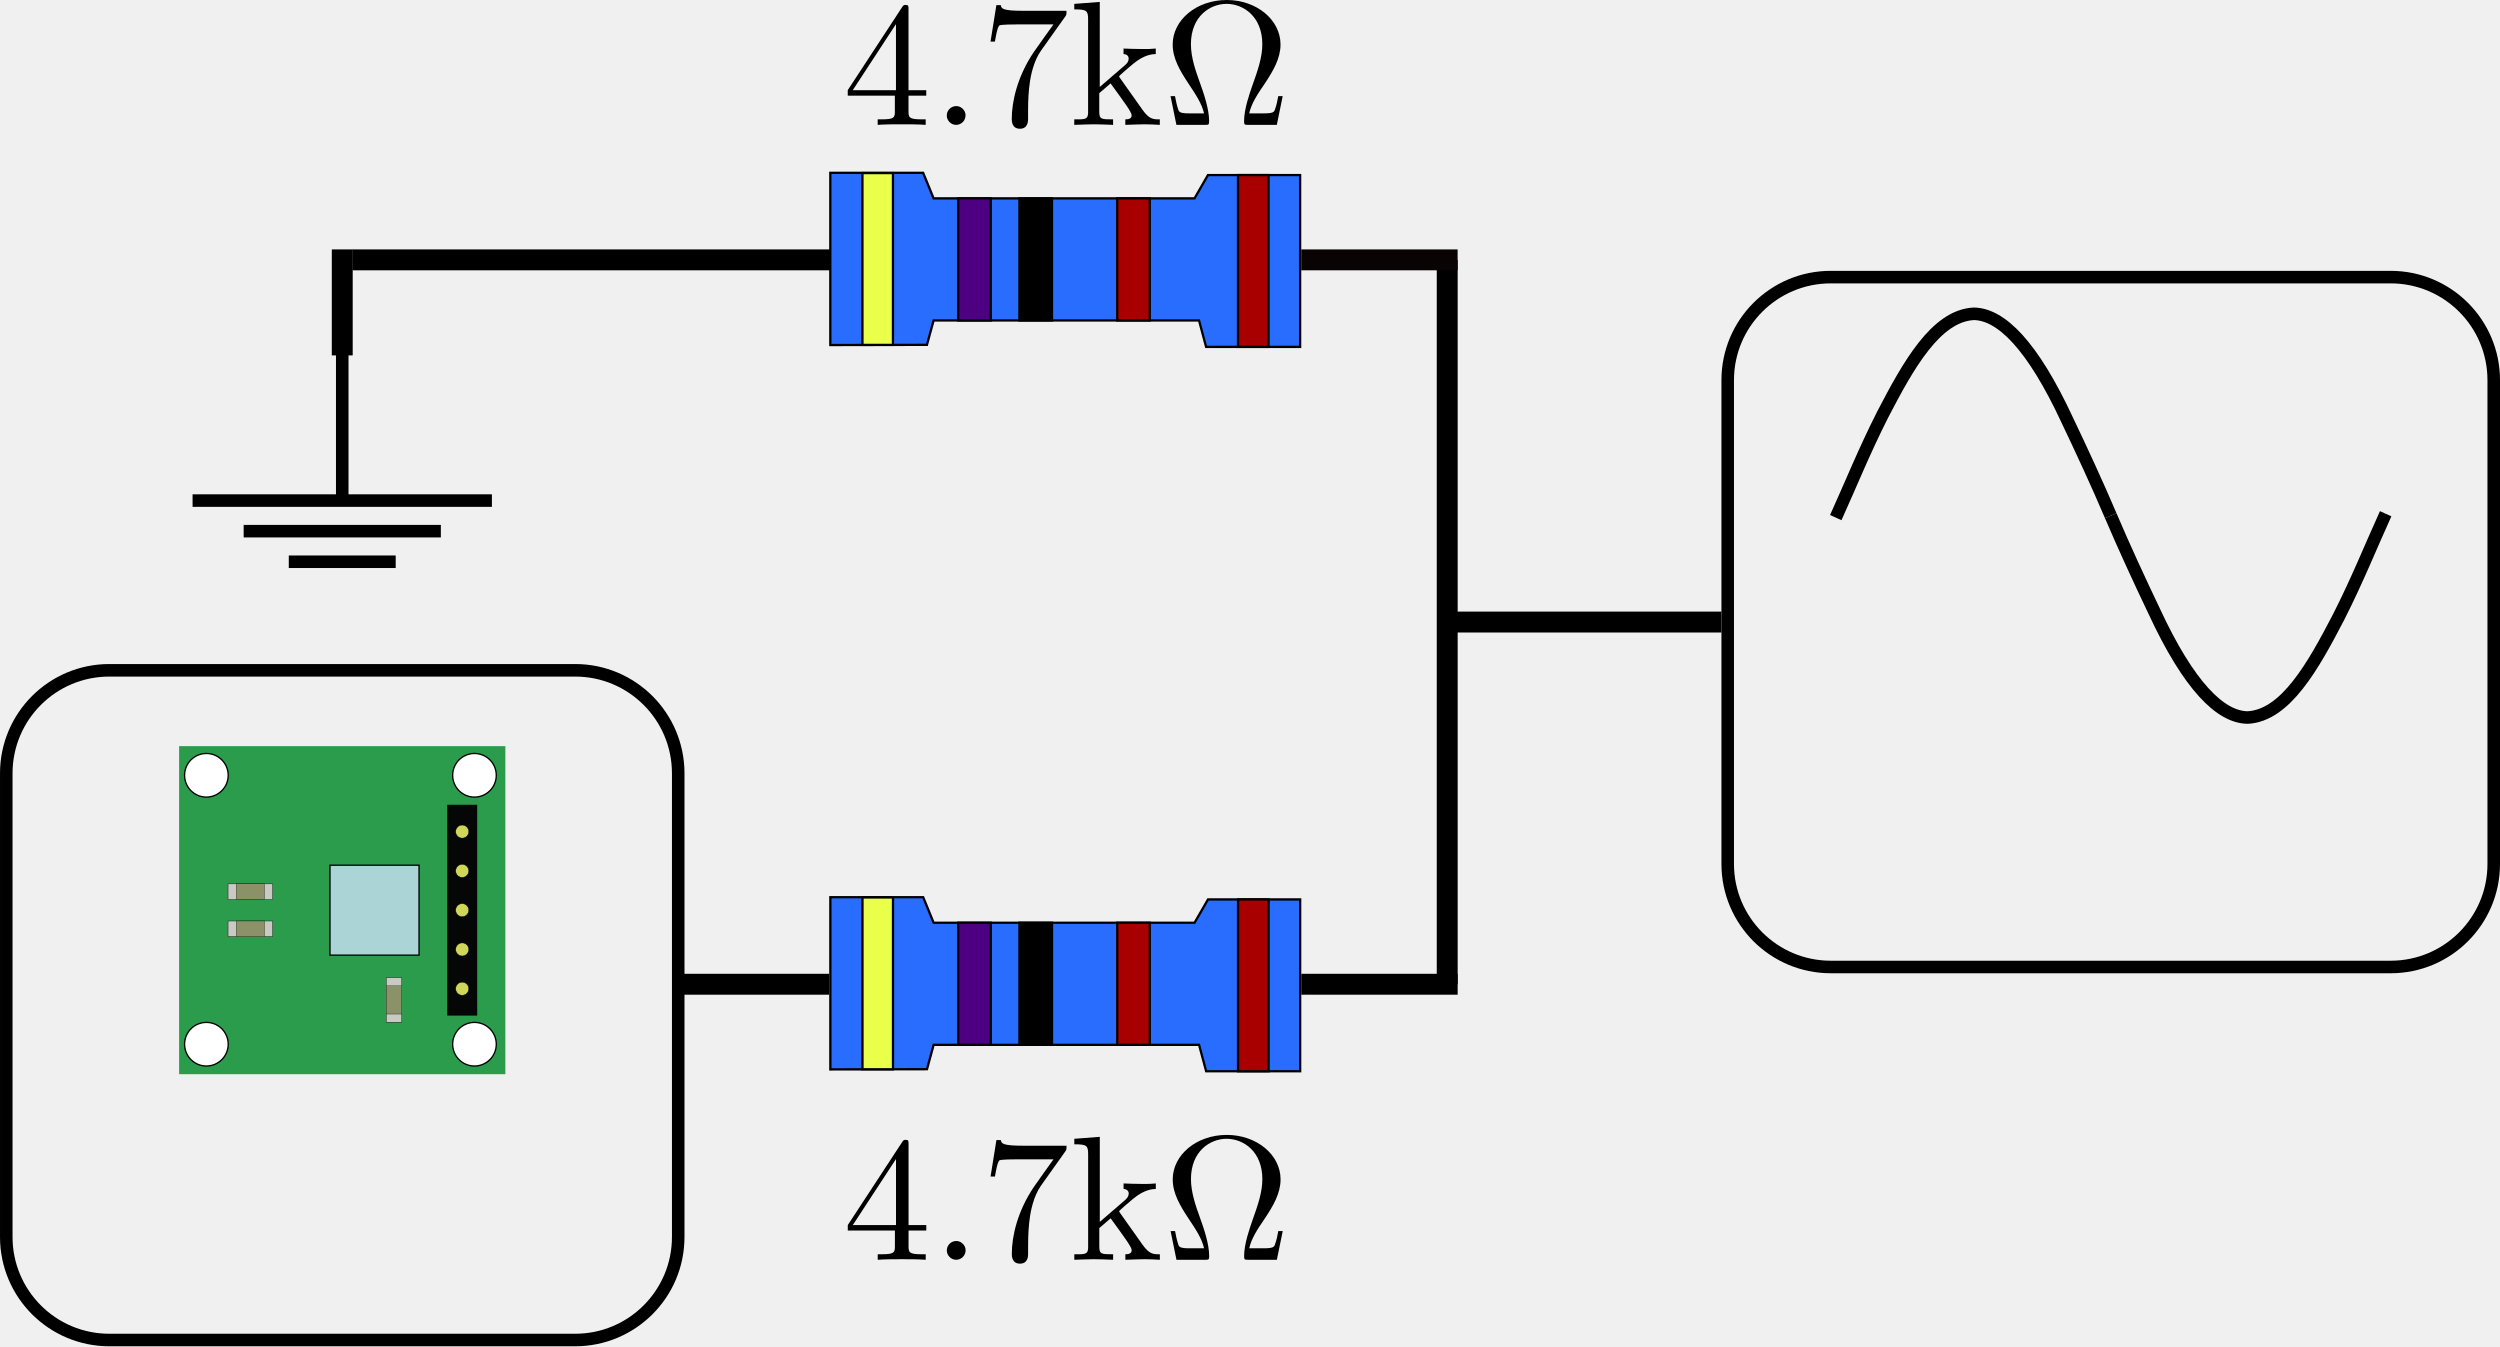
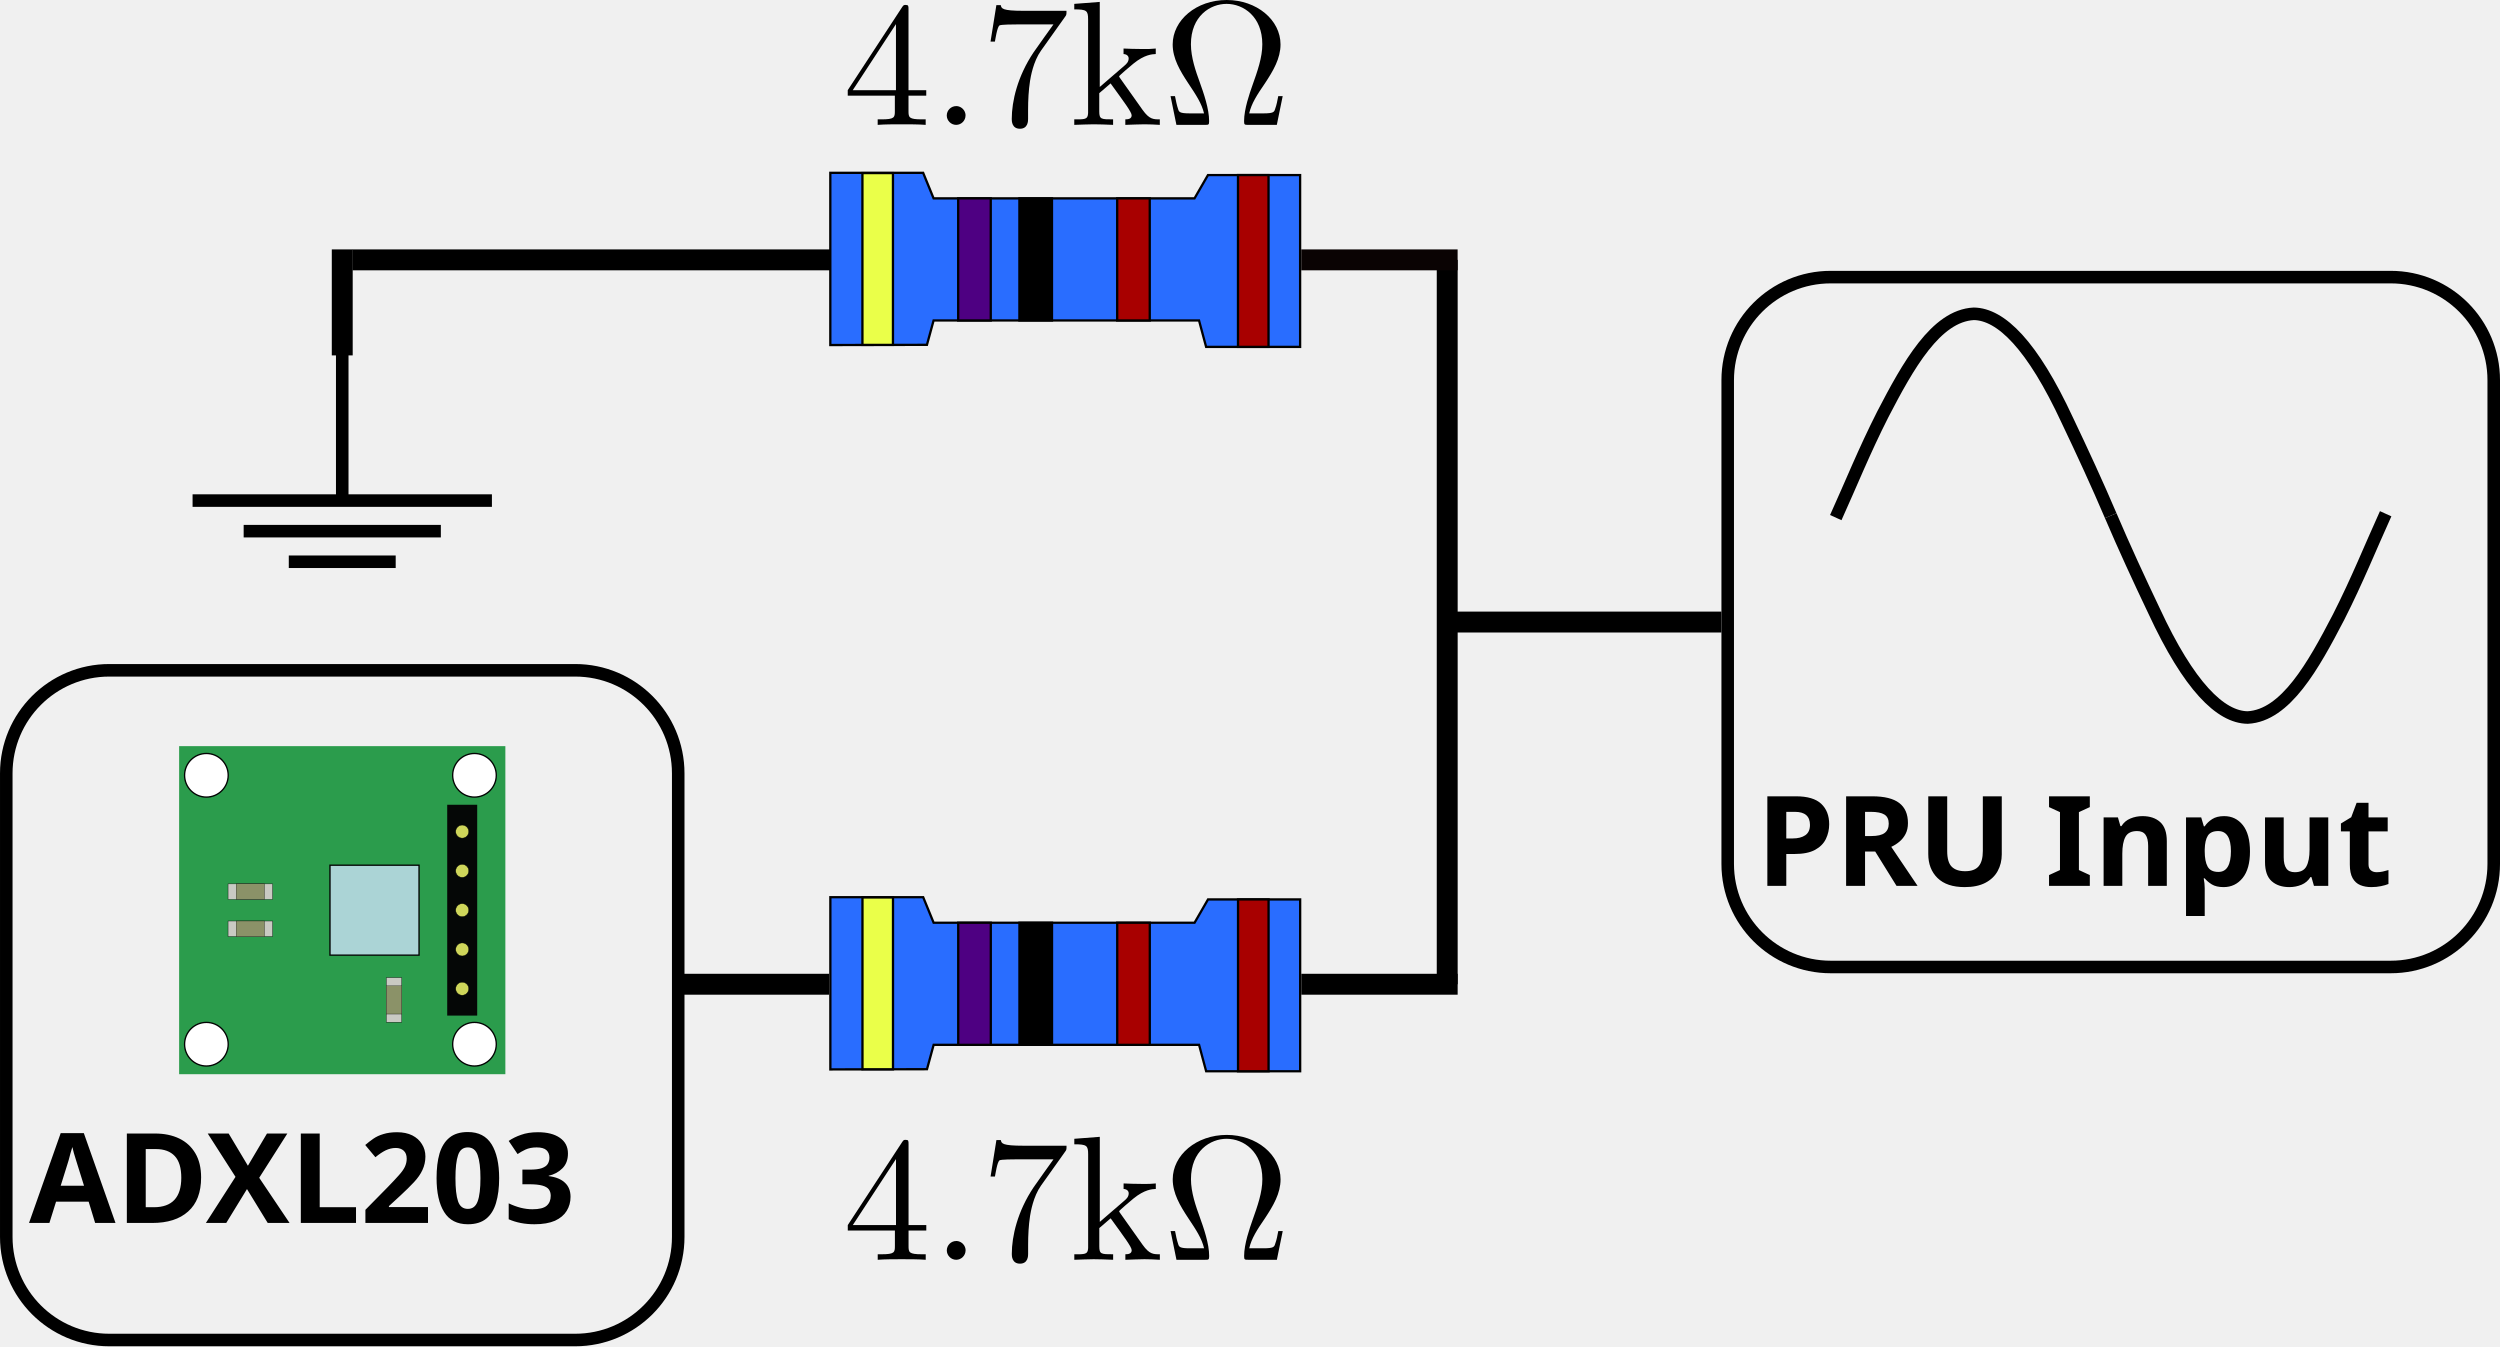
<svg xmlns="http://www.w3.org/2000/svg" xmlns:ns1="http://NOTSET" width="210.94mm" height="113.595mm" viewBox="0 0 210.94 113.595" version="1.1" id="svg8">
  <defs id="defs2" />
  <g id="layer1" style="display:inline" transform="translate(2.735912,-15.32572)">
    <g id="g2128" transform="translate(-88.41694,-19.94178)">
      <path id="path2090" d="M 114.558,64.372 V 77.565" style="fill:none;stroke:#000000;stroke-width:1.058;stroke-linecap:butt;stroke-linejoin:miter;stroke-miterlimit:4;stroke-dasharray:none;stroke-opacity:1" />
      <path id="path2092" d="m 101.93,77.505 h 25.257" style="fill:none;stroke:#000000;stroke-width:1.058;stroke-linecap:butt;stroke-linejoin:miter;stroke-miterlimit:4;stroke-dasharray:none;stroke-opacity:1" />
      <path id="path2092-3" d="m 106.24,80.085 h 16.638" style="fill:none;stroke:#000000;stroke-width:1.058;stroke-linecap:butt;stroke-linejoin:miter;stroke-miterlimit:4;stroke-dasharray:none;stroke-opacity:1" />
      <path id="path2092-3-5" d="m 110.048,82.666 h 9.02" style="fill:none;stroke:#000000;stroke-width:1.058;stroke-linecap:butt;stroke-linejoin:miter;stroke-miterlimit:4;stroke-dasharray:none;stroke-opacity:1" />
    </g>
    <g transform="matrix(0.7326539,0,0,0.7326539,35.60476,21.56523)" id="g888-6-7">
      <path id="path826-2-5" d="m 55.191,97.751 h 30.049 l 1.549,-2.683 H 97.401 V 114.856 H 86.576 l -0.816,-3.044 H 55.191 l -0.766,2.807 -11.128,0.024 V 94.811 h 10.691 z" style="fill:#296dff;fill-opacity:1;stroke:#000000;stroke-width:0.265px;stroke-linecap:butt;stroke-linejoin:miter;stroke-opacity:1" />
      <rect y="97.751" x="58.023" height="14.062" width="3.75" id="rect828-9-3" style="opacity:1;fill:#4e0082;fill-opacity:1;stroke:#000000;stroke-width:0.265;stroke-opacity:1" />
      <rect y="97.751" x="65.074" height="14.062" width="3.75" id="rect828-3-1-5" style="opacity:1;fill:#000000;fill-opacity:1;stroke:#000000;stroke-width:0.265;stroke-opacity:1" />
      <rect y="97.751" x="76.334" height="14.062" width="3.75" id="rect828-6-2-6" style="opacity:1;fill:#a80000;fill-opacity:1;stroke:#000000;stroke-width:0.265;stroke-opacity:1" />
      <rect y="95.067" x="90.247" height="19.789" width="3.516" id="rect828-7-7-2" style="opacity:1;fill:#a80000;fill-opacity:1;stroke:#000000;stroke-width:0.265;stroke-opacity:1" />
      <rect y="94.838" x="46.995" height="19.789" width="3.516" id="rect828-7-5-0-9" style="opacity:1;fill:#eaff49;fill-opacity:1;stroke:#000000;stroke-width:0.265;stroke-opacity:1" />
    </g>
    <path id="path2090-9-1" d="M 67.23,98.372 H 54.038" style="fill:none;stroke:#000000;stroke-width:1.764;stroke-linecap:butt;stroke-linejoin:miter;stroke-miterlimit:4;stroke-dasharray:none;stroke-opacity:1" />
    <path style="fill:none;stroke:#000000;stroke-width:1.764;stroke-linecap:butt;stroke-linejoin:miter;stroke-miterlimit:4;stroke-dasharray:none;stroke-opacity:1" d="M 119.374,98.372 V 37.252" id="path2090-9-3-7" />
    <path id="path2090-9" d="M 67.226,37.252 H 27.883" style="fill:none;stroke:#000000;stroke-width:1.764;stroke-linecap:square;stroke-linejoin:miter;stroke-miterlimit:4;stroke-dasharray:none;stroke-dashoffset:0;stroke-opacity:1" />
    <g transform="matrix(0.7326539,0,0,0.7326539,35.6011,-39.55481)" id="g888-6">
      <path id="path826-2" d="m 55.191,97.751 h 30.049 l 1.549,-2.683 H 97.401 V 114.856 H 86.576 l -0.816,-3.044 H 55.191 l -0.766,2.807 -11.128,0.024 V 94.811 h 10.691 z" style="fill:#296dff;fill-opacity:1;stroke:#000000;stroke-width:0.265px;stroke-linecap:butt;stroke-linejoin:miter;stroke-opacity:1" />
      <rect y="97.751" x="58.023" height="14.062" width="3.75" id="rect828-9" style="opacity:1;fill:#4e0082;fill-opacity:1;stroke:#000000;stroke-width:0.265;stroke-opacity:1" />
      <rect y="97.751" x="65.074" height="14.062" width="3.75" id="rect828-3-1" style="opacity:1;fill:#000000;fill-opacity:1;stroke:#000000;stroke-width:0.265;stroke-opacity:1" />
      <rect y="97.751" x="76.334" height="14.062" width="3.75" id="rect828-6-2" style="opacity:1;fill:#a80000;fill-opacity:1;stroke:#000000;stroke-width:0.265;stroke-opacity:1" />
      <rect y="95.067" x="90.247" height="19.789" width="3.516" id="rect828-7-7" style="opacity:1;fill:#a80000;fill-opacity:1;stroke:#000000;stroke-width:0.265;stroke-opacity:1" />
      <rect y="94.838" x="46.995" height="19.789" width="3.516" id="rect828-7-5-0" style="opacity:1;fill:#eaff49;fill-opacity:1;stroke:#000000;stroke-width:0.265;stroke-opacity:1" />
    </g>
    <path style="fill:none;stroke:#0a0303;stroke-width:1.764;stroke-linecap:butt;stroke-linejoin:miter;stroke-miterlimit:4;stroke-dasharray:none;stroke-opacity:1" d="M 120.252,37.252 H 107.059" id="path2090-9-3" />
    <path style="fill:none;stroke:#000000;stroke-width:1.764;stroke-linecap:butt;stroke-linejoin:miter;stroke-miterlimit:4;stroke-dasharray:none;stroke-opacity:1" d="M 120.255,98.372 H 107.063" id="path2090-9-3-2" />
    <path style="fill:none;stroke:#000000;stroke-width:1.764;stroke-linecap:butt;stroke-linejoin:miter;stroke-miterlimit:4;stroke-dasharray:none;stroke-opacity:1" d="m 119.374,67.812 h 23.138" id="path2090-9-3-7-0" />
    <path id="path2090-9-9" d="M 26.141,44.431 V 37.252" style="fill:none;stroke:#000000;stroke-width:1.764;stroke-linecap:square;stroke-linejoin:miter;stroke-miterlimit:4;stroke-dasharray:none;stroke-opacity:1" />
    <g id="g1539" transform="matrix(0,0.2157144,-0.2157144,0,192.0662,-17.1897)">
      <g transform="translate(-11.38934,-3.146535)" id="g1529">
        <path id="path1478" d="m 364.581,188.147 c -13.443,-6.102 -25.857,-11.027 -40.421,-18.41 -18.993,-9.874 -38.545,-20.702 -39.293,-35.572 0.129,-10.608 12.155,-22.912 41.704,-36.614 12.418,-5.919 24.836,-11.651 37.254,-16.95" style="fill:none;stroke:#000000;stroke-width:4.906;stroke-linecap:butt;stroke-linejoin:miter;stroke-miterlimit:4;stroke-dasharray:none;stroke-opacity:1" />
        <path id="path1478-9" d="m 363.069,-26.945 c 13.443,6.102 25.857,11.027 40.421,18.41 18.993,9.874 38.545,20.702 39.293,35.572 -0.129,10.608 -12.155,22.912 -41.704,36.614 -12.418,5.919 -24.836,11.652 -37.254,16.95" style="display:inline;fill:none;stroke:#000000;stroke-width:4.906;stroke-linecap:butt;stroke-linejoin:miter;stroke-miterlimit:4;stroke-dasharray:none;stroke-opacity:1" />
      </g>
      <rect ry="40.301" rx="40.301" transform="rotate(-90)" y="259.126" x="-227.268" height="269.84" width="299.627" id="rect1517" style="opacity:1;fill:none;stroke:#000000;stroke-width:4.906;stroke-linecap:square;stroke-miterlimit:4;stroke-dasharray:none;stroke-dashoffset:0;stroke-opacity:1" />
-       <flowRoot transform="matrix(0,-1.226545,1.226545,0,20.36371,909.181)" style="font-style:normal;font-variant:normal;font-weight:bold;font-stretch:normal;font-size:40px;line-height:1.25;font-family:'CMU Serif';-inkscape-font-specification:'CMU Serif, Bold';font-variant-ligatures:normal;font-variant-caps:normal;font-variant-numeric:normal;font-feature-settings:normal;text-align:start;letter-spacing:0px;word-spacing:0px;writing-mode:lr-tb;text-anchor:start;fill:#000000;fill-opacity:1;stroke:none" id="flowRoot1519" xml:space="preserve">
-         <flowRegion style="font-style:normal;font-variant:normal;font-weight:bold;font-stretch:normal;font-size:40px;font-family:'CMU Serif';-inkscape-font-specification:'CMU Serif, Bold';font-variant-ligatures:normal;font-variant-caps:normal;font-variant-numeric:normal;font-feature-settings:normal;text-align:start;writing-mode:lr-tb;text-anchor:start" id="flowRegion1521">
-           <rect style="font-style:normal;font-variant:normal;font-weight:bold;font-stretch:normal;font-size:40px;font-family:'CMU Serif';-inkscape-font-specification:'CMU Serif, Bold';font-variant-ligatures:normal;font-variant-caps:normal;font-variant-numeric:normal;font-feature-settings:normal;text-align:start;writing-mode:lr-tb;text-anchor:start" y="351.805" x="565" height="55.714" width="248.571" id="rect1523" />
-         </flowRegion>
-         <flowPara id="flowPara1525">PRU Input</flowPara>
-       </flowRoot>
+       <text xml:space="preserve" style="font-style:normal;font-variant:normal;font-weight:bold;font-stretch:normal;font-size:49.062px;line-height:1.25;font-family:'CMU Serif';-inkscape-font-specification:'CMU Serif, Bold';font-variant-ligatures:normal;font-variant-caps:normal;font-variant-numeric:normal;font-feature-settings:normal;text-align:start;letter-spacing:0px;word-spacing:0px;writing-mode:lr-tb;text-anchor:start;fill:#000000;fill-opacity:1;stroke:none;stroke-width:1.227" x="-216.183" y="497.24" id="text895" transform="rotate(-90)">
+         <tspan x="-216.183" y="497.24" id="tspan893" style="stroke-width:1.227">
+           <tspan x="-216.183" y="497.24" id="tspan891" style="stroke-width:1.227">PRU Input</tspan>
+         </tspan>
+       </text>
    </g>
    <g transform="rotate(90,99.90203,99.03358)" id="g1658">
      <g style="display:inline" id="g1871-8-4-7" transform="matrix(0,-1.147557,1.147557,0,34.68151,276.8061)">
        <rect y="38.751" x="78.644" height="24.121" width="23.987" id="rect1668-2-8-7" style="fill:#2b9c4c;fill-opacity:1;fill-rule:nonzero;stroke:none;stroke-width:0.711;stroke-linecap:round;stroke-linejoin:miter;stroke-miterlimit:4;stroke-dasharray:none;stroke-dashoffset:0;stroke-opacity:0.987" />
        <rect y="43.061" x="98.355" height="15.502" width="2.205" id="rect1676-1-7-6" style="fill:#050706;fill-opacity:1;fill-rule:nonzero;stroke:none;stroke-width:0.379;stroke-linecap:round;stroke-linejoin:miter;stroke-miterlimit:4;stroke-dasharray:none;stroke-dashoffset:0;stroke-opacity:0.987" />
        <circle r="1.604" cy="40.894" cx="80.649" id="path1678-05-3-7" style="fill:#ffffff;fill-opacity:1;fill-rule:nonzero;stroke:#000000;stroke-width:0.1;stroke-linecap:round;stroke-linejoin:miter;stroke-miterlimit:4;stroke-dasharray:none;stroke-dashoffset:0;stroke-opacity:0.987" />
        <circle r="1.604" cy="40.894" cx="100.36" id="path1678-2-8-3-3" style="display:inline;fill:#ffffff;fill-opacity:1;fill-rule:nonzero;stroke:#000000;stroke-width:0.1;stroke-linecap:round;stroke-linejoin:miter;stroke-miterlimit:4;stroke-dasharray:none;stroke-dashoffset:0;stroke-opacity:0.987" />
        <circle r="1.604" cy="60.667" cx="80.649" id="path1678-0-5-5-6" style="display:inline;fill:#ffffff;fill-opacity:1;fill-rule:nonzero;stroke:#000000;stroke-width:0.1;stroke-linecap:round;stroke-linejoin:miter;stroke-miterlimit:4;stroke-dasharray:none;stroke-dashoffset:0;stroke-opacity:0.987" />
        <circle r="1.604" cy="60.667" cx="100.36" id="path1678-2-1-5-0-5" style="display:inline;fill:#ffffff;fill-opacity:1;fill-rule:nonzero;stroke:#000000;stroke-width:0.1;stroke-linecap:round;stroke-linejoin:miter;stroke-miterlimit:4;stroke-dasharray:none;stroke-dashoffset:0;stroke-opacity:0.987" />
        <rect y="47.504" x="89.736" height="6.615" width="6.548" id="rect1715-0-1-6" style="fill:#abd4d6;fill-opacity:1;fill-rule:nonzero;stroke:#000000;stroke-width:0.1;stroke-linecap:round;stroke-linejoin:miter;stroke-miterlimit:4;stroke-dasharray:none;stroke-dashoffset:0;stroke-opacity:0.987" />
        <g transform="translate(42.11927,-1.364986)" id="g1749-7-4-3">
          <rect style="display:inline;fill:#c9cac3;fill-opacity:1;fill-rule:nonzero;stroke:#000000;stroke-width:0.029;stroke-linecap:round;stroke-linejoin:miter;stroke-miterlimit:4;stroke-dasharray:none;stroke-dashoffset:0;stroke-opacity:0.987" id="rect1715-9-3-5-9" width="3.278" height="1.14" x="40.122" y="50.242" />
          <rect style="display:inline;fill:#8b9268;fill-opacity:1;fill-rule:nonzero;stroke:#000000;stroke-width:0.023;stroke-linecap:round;stroke-linejoin:miter;stroke-miterlimit:4;stroke-dasharray:none;stroke-dashoffset:0;stroke-opacity:0.987" id="rect1715-9-6-8-7-4" width="2.081" height="1.146" x="40.72" y="50.236" />
        </g>
        <g transform="translate(42.11927,1.367937)" id="g1749-2-2-0-8" style="display:inline">
          <rect style="display:inline;fill:#c9cac3;fill-opacity:1;fill-rule:nonzero;stroke:#000000;stroke-width:0.029;stroke-linecap:round;stroke-linejoin:miter;stroke-miterlimit:4;stroke-dasharray:none;stroke-dashoffset:0;stroke-opacity:0.987" id="rect1715-9-1-3-78-1" width="3.278" height="1.14" x="40.122" y="50.242" />
          <rect style="display:inline;fill:#8b9268;fill-opacity:1;fill-rule:nonzero;stroke:#000000;stroke-width:0.023;stroke-linecap:round;stroke-linejoin:miter;stroke-miterlimit:4;stroke-dasharray:none;stroke-dashoffset:0;stroke-opacity:0.987" id="rect1715-9-6-2-0-9-2" width="2.081" height="1.146" x="40.72" y="50.236" />
        </g>
        <g transform="rotate(90,64.8036,80.4516)" id="g1749-2-0-7-93-9" style="display:inline">
          <rect style="display:inline;fill:#c9cac3;fill-opacity:1;fill-rule:nonzero;stroke:#000000;stroke-width:0.029;stroke-linecap:round;stroke-linejoin:miter;stroke-miterlimit:4;stroke-dasharray:none;stroke-dashoffset:0;stroke-opacity:0.987" id="rect1715-9-1-7-7-9-3" width="3.278" height="1.14" x="40.122" y="50.242" />
          <rect style="display:inline;fill:#8b9268;fill-opacity:1;fill-rule:nonzero;stroke:#000000;stroke-width:0.023;stroke-linecap:round;stroke-linejoin:miter;stroke-miterlimit:4;stroke-dasharray:none;stroke-dashoffset:0;stroke-opacity:0.987" id="rect1715-9-6-2-3-7-4-9" width="2.081" height="1.146" x="40.72" y="50.236" />
        </g>
        <circle r="0.481" cy="45.035" cx="99.458" id="path1678-1-6-6-0" style="display:inline;fill:#cfd65a;fill-opacity:1;fill-rule:nonzero;stroke:#000000;stroke-width:0.03;stroke-linecap:round;stroke-linejoin:miter;stroke-miterlimit:4;stroke-dasharray:none;stroke-dashoffset:0;stroke-opacity:0.987" />
        <circle r="0.481" cy="47.923" cx="99.458" id="path1678-1-1-91-4-8" style="display:inline;fill:#cfd65a;fill-opacity:1;fill-rule:nonzero;stroke:#000000;stroke-width:0.03;stroke-linecap:round;stroke-linejoin:miter;stroke-miterlimit:4;stroke-dasharray:none;stroke-dashoffset:0;stroke-opacity:0.987" />
        <circle r="0.481" cy="50.811" cx="99.458" id="path1678-1-1-9-1-5-8" style="display:inline;fill:#cfd65a;fill-opacity:1;fill-rule:nonzero;stroke:#000000;stroke-width:0.03;stroke-linecap:round;stroke-linejoin:miter;stroke-miterlimit:4;stroke-dasharray:none;stroke-dashoffset:0;stroke-opacity:0.987" />
        <circle r="0.481" cy="53.699" cx="99.458" id="path1678-1-1-0-9-55-5" style="display:inline;fill:#cfd65a;fill-opacity:1;fill-rule:nonzero;stroke:#000000;stroke-width:0.03;stroke-linecap:round;stroke-linejoin:miter;stroke-miterlimit:4;stroke-dasharray:none;stroke-dashoffset:0;stroke-opacity:0.987" />
        <circle r="0.481" cy="56.587" cx="99.458" id="path1678-1-1-5-0-6-0" style="display:inline;fill:#cfd65a;fill-opacity:1;fill-rule:nonzero;stroke:#000000;stroke-width:0.03;stroke-linecap:round;stroke-linejoin:miter;stroke-miterlimit:4;stroke-dasharray:none;stroke-dashoffset:0;stroke-opacity:0.987" />
      </g>
-       <flowRoot xml:space="preserve" id="flowRoot1519-5" style="font-style:normal;font-variant:normal;font-weight:bold;font-stretch:normal;font-size:40px;line-height:1.25;font-family:'CMU Serif';-inkscape-font-specification:'CMU Serif, Bold';font-variant-ligatures:normal;font-variant-caps:normal;font-variant-numeric:normal;font-feature-settings:normal;text-align:center;letter-spacing:0px;word-spacing:0px;writing-mode:lr-tb;text-anchor:middle;display:inline;fill:#000000;fill-opacity:1;stroke:none" transform="matrix(0,-0.2645833,0.2645833,0,16.51537,350.9711)">
-         <flowRegion id="flowRegion1521-9" style="font-style:normal;font-variant:normal;font-weight:bold;font-stretch:normal;font-size:40px;font-family:'CMU Serif';-inkscape-font-specification:'CMU Serif, Bold';font-variant-ligatures:normal;font-variant-caps:normal;font-variant-numeric:normal;font-feature-settings:normal;text-align:center;writing-mode:lr-tb;text-anchor:middle">
-           <rect id="rect1523-3" width="217.143" height="57.143" x="565" y="351.805" style="font-style:normal;font-variant:normal;font-weight:bold;font-stretch:normal;font-size:40px;font-family:'CMU Serif';-inkscape-font-specification:'CMU Serif, Bold';font-variant-ligatures:normal;font-variant-caps:normal;font-variant-numeric:normal;font-feature-settings:normal;text-align:center;writing-mode:lr-tb;text-anchor:middle" />
-         </flowRegion>
-         <flowPara id="flowPara1625">ADXL203</flowPara>
-       </flowRoot>
+       <text xml:space="preserve" style="font-style:normal;font-variant:normal;font-weight:bold;font-stretch:normal;font-size:10.583px;line-height:1.25;font-family:'CMU Serif';-inkscape-font-specification:'CMU Serif, Bold';font-variant-ligatures:normal;font-variant-caps:normal;font-variant-numeric:normal;font-feature-settings:normal;text-align:start;letter-spacing:0px;word-spacing:0px;writing-mode:lr;text-anchor:start;display:inline;fill:#000000;fill-opacity:1;stroke:none;stroke-width:0.265;" x="-199.224" y="119.385" id="text901" transform="rotate(-90)">
+         <tspan x="-199.224" y="119.385" id="tspan899" style="stroke-width:0.265;-inkscape-font-specification:'CMU Serif, Bold';font-family:'CMU Serif';font-weight:bold;font-style:normal;font-stretch:normal;font-variant:normal;font-size:10.583px;text-anchor:start;text-align:start;writing-mode:lr;font-variant-ligatures:normal;font-variant-caps:normal;font-variant-numeric:normal;font-feature-settings:normal;">
+           <tspan x="-199.224" y="119.385" id="tspan897" style="stroke-width:0.265;-inkscape-font-specification:'CMU Serif, Bold';font-family:'CMU Serif';font-weight:bold;font-style:normal;font-stretch:normal;font-variant:normal;font-size:10.583px;text-anchor:start;text-align:start;writing-mode:lr;font-variant-ligatures:normal;font-variant-caps:normal;font-variant-numeric:normal;font-feature-settings:normal;">ADXL203</tspan>
+         </tspan>
+       </text>
      <rect transform="rotate(-90)" style="display:inline;opacity:1;fill:none;stroke:#000000;stroke-width:1.058;stroke-linecap:square;stroke-miterlimit:4;stroke-dasharray:none;stroke-dashoffset:0;stroke-opacity:1" id="rect1517-1" width="56.696" height="56.507" x="-201.142" y="72.752" rx="8.693" ry="8.693" />
    </g>
  </g>
  <g id="layer2" style="display:inline" transform="translate(2.735912,-15.32572)">
    <g id="g1390" transform="translate(-15.77977,-75.02828)">
      <g word-spacing="normal" letter-spacing="normal" font-size-adjust="none" font-stretch="normal" font-weight="normal" font-variant="normal" font-style="normal" stroke-miterlimit="10.433" xml:space="preserve" transform="matrix(0.3,0,0,-0.3,-52.5,222.75)" id="content" style="font-style:normal;font-variant:normal;font-weight:normal;font-stretch:normal;letter-spacing:normal;word-spacing:normal;text-anchor:start;fill:none;fill-opacity:1;fill-rule:evenodd;stroke:#000000;stroke-linecap:butt;stroke-linejoin:miter;stroke-miterlimit:10.433;stroke-dasharray:none;stroke-dashoffset:0;stroke-opacity:1">
        <path id="path1379" d="m 470.16,414.42 v -4.33 c 0,-1.8 -0.09,-2.34 -3.78,-2.34 h -1.05 v -1.55 c 2.05,0.16 4.64,0.16 6.74,0.16 2.09,0 4.73,0 6.76,-0.16 v 1.55 h -1.04 c -3.69,0 -3.79,0.54 -3.79,2.34 v 4.33 h 4.99 v 1.54 H 474 v 22.68 c 0,1 0,1.29 -0.79,1.29 -0.46,0 -0.6,0 -1,-0.61 l -15.3,-23.36 h 1.41 l 12.15,18.58 v -18.58 h -12.15 -1.41 v -1.54 z" style="fill:#000000;stroke-width:0" />
        <path id="path1381" d="m 490.04,408.84 v 0.13 l -0.01,0.14 -0.02,0.13 -0.02,0.13 -0.03,0.12 -0.04,0.13 -0.04,0.12 -0.05,0.12 -0.05,0.12 -0.06,0.11 -0.06,0.11 -0.07,0.11 -0.08,0.1 -0.08,0.1 -0.08,0.1 -0.09,0.09 -0.09,0.09 -0.09,0.08 -0.1,0.08 -0.11,0.07 -0.1,0.07 -0.12,0.07 -0.11,0.06 -0.12,0.05 -0.12,0.05 -0.12,0.04 -0.12,0.04 -0.13,0.03 -0.13,0.02 -0.13,0.02 -0.14,0.01 h -0.13 c -1.44,0 -2.64,-1.2 -2.64,-2.64 0,-1.44 1.2,-2.64 2.64,-2.64 1.45,0 2.64,1.2 2.64,2.64 z" style="fill:#000000;stroke-width:0" />
        <path id="path1383" d="m 517.99,436.54 0.04,0.06 0.04,0.05 0.03,0.05 0.04,0.05 0.03,0.04 0.03,0.04 0.02,0.05 0.03,0.04 0.02,0.04 0.02,0.04 0.02,0.04 0.01,0.04 0.02,0.04 0.01,0.04 0.01,0.04 0.02,0.04 v 0.04 l 0.01,0.05 0.01,0.05 0.01,0.04 v 0.06 l 0.01,0.05 v 0.06 0.06 l 0.01,0.06 v 0.07 0.07 0.08 0.08 0.08 0.09 0.05 0.05 h -12.09 c -6.08,0 -6.19,0.65 -6.39,1.59 h -1.24 l -1.64,-10.25 h 1.23 c 0.16,0.8 0.61,3.94 1.25,4.53 0.35,0.3 4.24,0.3 4.88,0.3 h 10.33 c -0.56,-0.8 -4.49,-6.24 -5.6,-7.88 -4.48,-6.71 -6.12,-13.65 -6.12,-18.73 0,-0.5 0,-2.73 2.3,-2.73 2.29,0 2.29,2.23 2.29,2.73 v 2.55 c 0,2.73 0.14,5.48 0.55,8.17 0.19,1.14 0.89,5.42 3.08,8.51 z" style="fill:#000000;stroke-width:0" />
        <path id="path1385" d="m 524.51,409.98 v -0.1 -0.1 -0.19 l -0.01,-0.18 -0.02,-0.17 -0.02,-0.15 -0.02,-0.15 -0.03,-0.13 -0.04,-0.12 -0.04,-0.11 -0.05,-0.11 -0.05,-0.09 -0.07,-0.09 -0.07,-0.08 -0.08,-0.07 -0.09,-0.06 -0.1,-0.05 -0.11,-0.05 -0.12,-0.05 -0.13,-0.03 -0.14,-0.04 -0.15,-0.02 -0.16,-0.03 -0.18,-0.01 -0.09,-0.01 -0.1,-0.01 -0.1,-0.01 h -0.1 l -0.11,-0.01 h -0.11 -0.11 l -0.12,-0.01 h -0.12 -0.12 -0.13 -0.13 -0.14 -0.13 -0.15 -0.14 -0.15 -0.16 v -1.55 c 1.66,0.05 3.98,0.16 5.44,0.16 1.48,0 3.48,-0.07 5.48,-0.16 v 1.55 c -3.34,0 -3.89,0 -3.89,2.23 v 5.14 l 3.19,2.74 c 3.83,-5.29 5.92,-8.07 5.92,-8.97 0,-0.94 -0.84,-1.14 -1.78,-1.14 v -1.55 c 1.39,0.05 4.33,0.16 5.37,0.16 1.44,0 2.9,-0.07 4.33,-0.16 v 1.55 c -1.84,0 -2.93,0 -4.83,2.64 l -6.32,8.92 c -0.05,0.09 -0.3,0.39 -0.3,0.55 0,0.18 3.53,3.18 4.03,3.57 3.14,2.55 5.24,2.64 6.28,2.69 v 1.55 c -1.44,-0.14 -2.09,-0.14 -3.48,-0.14 -1.8,0 -4.89,0.09 -5.58,0.14 v -1.55 c 0.94,-0.05 1.44,-0.59 1.44,-1.23 0,-1 -0.69,-1.6 -1.1,-1.96 l -7.03,-6.07 v 23.92 l -7.17,-0.55 v -1.55 c 3.48,0 3.89,-0.34 3.89,-2.79 z" style="fill:#000000;stroke-width:0" />
        <path id="path1387" d="m 579.24,414.28 h -1.25 c -0.25,-1.3 -0.45,-2.46 -0.89,-3.64 -0.25,-0.8 -0.4,-1.21 -3.3,-1.21 h -3.98 c 0.64,2.8 2.19,5.19 4.44,8.47 2.34,3.55 4.37,6.99 4.37,10.92 0,6.93 -6.72,12.5 -15.14,12.5 -8.56,0 -15.19,-5.68 -15.19,-12.5 0,-3.93 2.04,-7.37 4.38,-10.92 2.19,-3.28 3.78,-5.67 4.44,-8.47 h -3.99 c -2.89,0 -3.04,0.41 -3.29,1.16 -0.39,1.14 -0.64,2.44 -0.89,3.69 h -1.25 l 1.65,-8.08 h 7.97 c 1.09,0 1.23,0 1.23,1.05 0,3.48 -1.53,7.87 -2.68,11.06 -1.05,2.89 -2.44,6.83 -2.44,10.56 0,7.97 5.48,11.36 10.02,11.36 4.78,0 10.06,-3.59 10.06,-11.36 0,-3.73 -1.35,-7.53 -2.8,-11.61 -0.73,-2.09 -2.33,-6.58 -2.33,-10.01 0,-1.05 0.14,-1.05 1.28,-1.05 h 7.93 z" style="fill:#000000;stroke-width:0" />
      </g>
    </g>
    <g style="display:inline" id="g1390-6" transform="translate(-15.77611,20.73087)">
      <g word-spacing="normal" letter-spacing="normal" font-size-adjust="none" font-stretch="normal" font-weight="normal" font-variant="normal" font-style="normal" stroke-miterlimit="10.433" xml:space="preserve" transform="matrix(0.3,0,0,-0.3,-52.5,222.75)" id="content-0" style="font-style:normal;font-variant:normal;font-weight:normal;font-stretch:normal;letter-spacing:normal;word-spacing:normal;text-anchor:start;fill:none;fill-opacity:1;fill-rule:evenodd;stroke:#000000;stroke-linecap:butt;stroke-linejoin:miter;stroke-miterlimit:10.433;stroke-dasharray:none;stroke-dashoffset:0;stroke-opacity:1">
        <path id="path1379-6" d="m 470.16,414.42 v -4.33 c 0,-1.8 -0.09,-2.34 -3.78,-2.34 h -1.05 v -1.55 c 2.05,0.16 4.64,0.16 6.74,0.16 2.09,0 4.73,0 6.76,-0.16 v 1.55 h -1.04 c -3.69,0 -3.79,0.54 -3.79,2.34 v 4.33 h 4.99 v 1.54 H 474 v 22.68 c 0,1 0,1.29 -0.79,1.29 -0.46,0 -0.6,0 -1,-0.61 l -15.3,-23.36 h 1.41 l 12.15,18.58 v -18.58 h -12.15 -1.41 v -1.54 z" style="fill:#000000;stroke-width:0" />
        <path id="path1381-2" d="m 490.04,408.84 v 0.13 l -0.01,0.14 -0.02,0.13 -0.02,0.13 -0.03,0.12 -0.04,0.13 -0.04,0.12 -0.05,0.12 -0.05,0.12 -0.06,0.11 -0.06,0.11 -0.07,0.11 -0.08,0.1 -0.08,0.1 -0.08,0.1 -0.09,0.09 -0.09,0.09 -0.09,0.08 -0.1,0.08 -0.11,0.07 -0.1,0.07 -0.12,0.07 -0.11,0.06 -0.12,0.05 -0.12,0.05 -0.12,0.04 -0.12,0.04 -0.13,0.03 -0.13,0.02 -0.13,0.02 -0.14,0.01 h -0.13 c -1.44,0 -2.64,-1.2 -2.64,-2.64 0,-1.44 1.2,-2.64 2.64,-2.64 1.45,0 2.64,1.2 2.64,2.64 z" style="fill:#000000;stroke-width:0" />
        <path id="path1383-6" d="m 517.99,436.54 0.04,0.06 0.04,0.05 0.03,0.05 0.04,0.05 0.03,0.04 0.03,0.04 0.02,0.05 0.03,0.04 0.02,0.04 0.02,0.04 0.02,0.04 0.01,0.04 0.02,0.04 0.01,0.04 0.01,0.04 0.02,0.04 v 0.04 l 0.01,0.05 0.01,0.05 0.01,0.04 v 0.06 l 0.01,0.05 v 0.06 0.06 l 0.01,0.06 v 0.07 0.07 0.08 0.08 0.08 0.09 0.05 0.05 h -12.09 c -6.08,0 -6.19,0.65 -6.39,1.59 h -1.24 l -1.64,-10.25 h 1.23 c 0.16,0.8 0.61,3.94 1.25,4.53 0.35,0.3 4.24,0.3 4.88,0.3 h 10.33 c -0.56,-0.8 -4.49,-6.24 -5.6,-7.88 -4.48,-6.71 -6.12,-13.65 -6.12,-18.73 0,-0.5 0,-2.73 2.3,-2.73 2.29,0 2.29,2.23 2.29,2.73 v 2.55 c 0,2.73 0.14,5.48 0.55,8.17 0.19,1.14 0.89,5.42 3.08,8.51 z" style="fill:#000000;stroke-width:0" />
        <path id="path1385-1" d="m 524.51,409.98 v -0.1 -0.1 -0.19 l -0.01,-0.18 -0.02,-0.17 -0.02,-0.15 -0.02,-0.15 -0.03,-0.13 -0.04,-0.12 -0.04,-0.11 -0.05,-0.11 -0.05,-0.09 -0.07,-0.09 -0.07,-0.08 -0.08,-0.07 -0.09,-0.06 -0.1,-0.05 -0.11,-0.05 -0.12,-0.05 -0.13,-0.03 -0.14,-0.04 -0.15,-0.02 -0.16,-0.03 -0.18,-0.01 -0.09,-0.01 -0.1,-0.01 -0.1,-0.01 h -0.1 l -0.11,-0.01 h -0.11 -0.11 l -0.12,-0.01 h -0.12 -0.12 -0.13 -0.13 -0.14 -0.13 -0.15 -0.14 -0.15 -0.16 v -1.55 c 1.66,0.05 3.98,0.16 5.44,0.16 1.48,0 3.48,-0.07 5.48,-0.16 v 1.55 c -3.34,0 -3.89,0 -3.89,2.23 v 5.14 l 3.19,2.74 c 3.83,-5.29 5.92,-8.07 5.92,-8.97 0,-0.94 -0.84,-1.14 -1.78,-1.14 v -1.55 c 1.39,0.05 4.33,0.16 5.37,0.16 1.44,0 2.9,-0.07 4.33,-0.16 v 1.55 c -1.84,0 -2.93,0 -4.83,2.64 l -6.32,8.92 c -0.05,0.09 -0.3,0.39 -0.3,0.55 0,0.18 3.53,3.18 4.03,3.57 3.14,2.55 5.24,2.64 6.28,2.69 v 1.55 c -1.44,-0.14 -2.09,-0.14 -3.48,-0.14 -1.8,0 -4.89,0.09 -5.58,0.14 v -1.55 c 0.94,-0.05 1.44,-0.59 1.44,-1.23 0,-1 -0.69,-1.6 -1.1,-1.96 l -7.03,-6.07 v 23.92 l -7.17,-0.55 v -1.55 c 3.48,0 3.89,-0.34 3.89,-2.79 z" style="fill:#000000;stroke-width:0" />
        <path id="path1387-8" d="m 579.24,414.28 h -1.25 c -0.25,-1.3 -0.45,-2.46 -0.89,-3.64 -0.25,-0.8 -0.4,-1.21 -3.3,-1.21 h -3.98 c 0.64,2.8 2.19,5.19 4.44,8.47 2.34,3.55 4.37,6.99 4.37,10.92 0,6.93 -6.72,12.5 -15.14,12.5 -8.56,0 -15.19,-5.68 -15.19,-12.5 0,-3.93 2.04,-7.37 4.38,-10.92 2.19,-3.28 3.78,-5.67 4.44,-8.47 h -3.99 c -2.89,0 -3.04,0.41 -3.29,1.16 -0.39,1.14 -0.64,2.44 -0.89,3.69 h -1.25 l 1.65,-8.08 h 7.97 c 1.09,0 1.23,0 1.23,1.05 0,3.48 -1.53,7.87 -2.68,11.06 -1.05,2.89 -2.44,6.83 -2.44,10.56 0,7.97 5.48,11.36 10.02,11.36 4.78,0 10.06,-3.59 10.06,-11.36 0,-3.73 -1.35,-7.53 -2.8,-11.61 -0.73,-2.09 -2.33,-6.58 -2.33,-10.01 0,-1.05 0.14,-1.05 1.28,-1.05 h 7.93 z" style="fill:#000000;stroke-width:0" />
      </g>
    </g>
  </g>
  <g ns1:math="False" ns1:newline="False" ns1:fontsize="10.0" ns1:depth="0.0" ns1:scale="1.0" ns1:packages="amsmath,amssymb" ns1:preamble="" id="ltx-render-layer" transform="translate(2.735912,-15.32572)" />
</svg>
